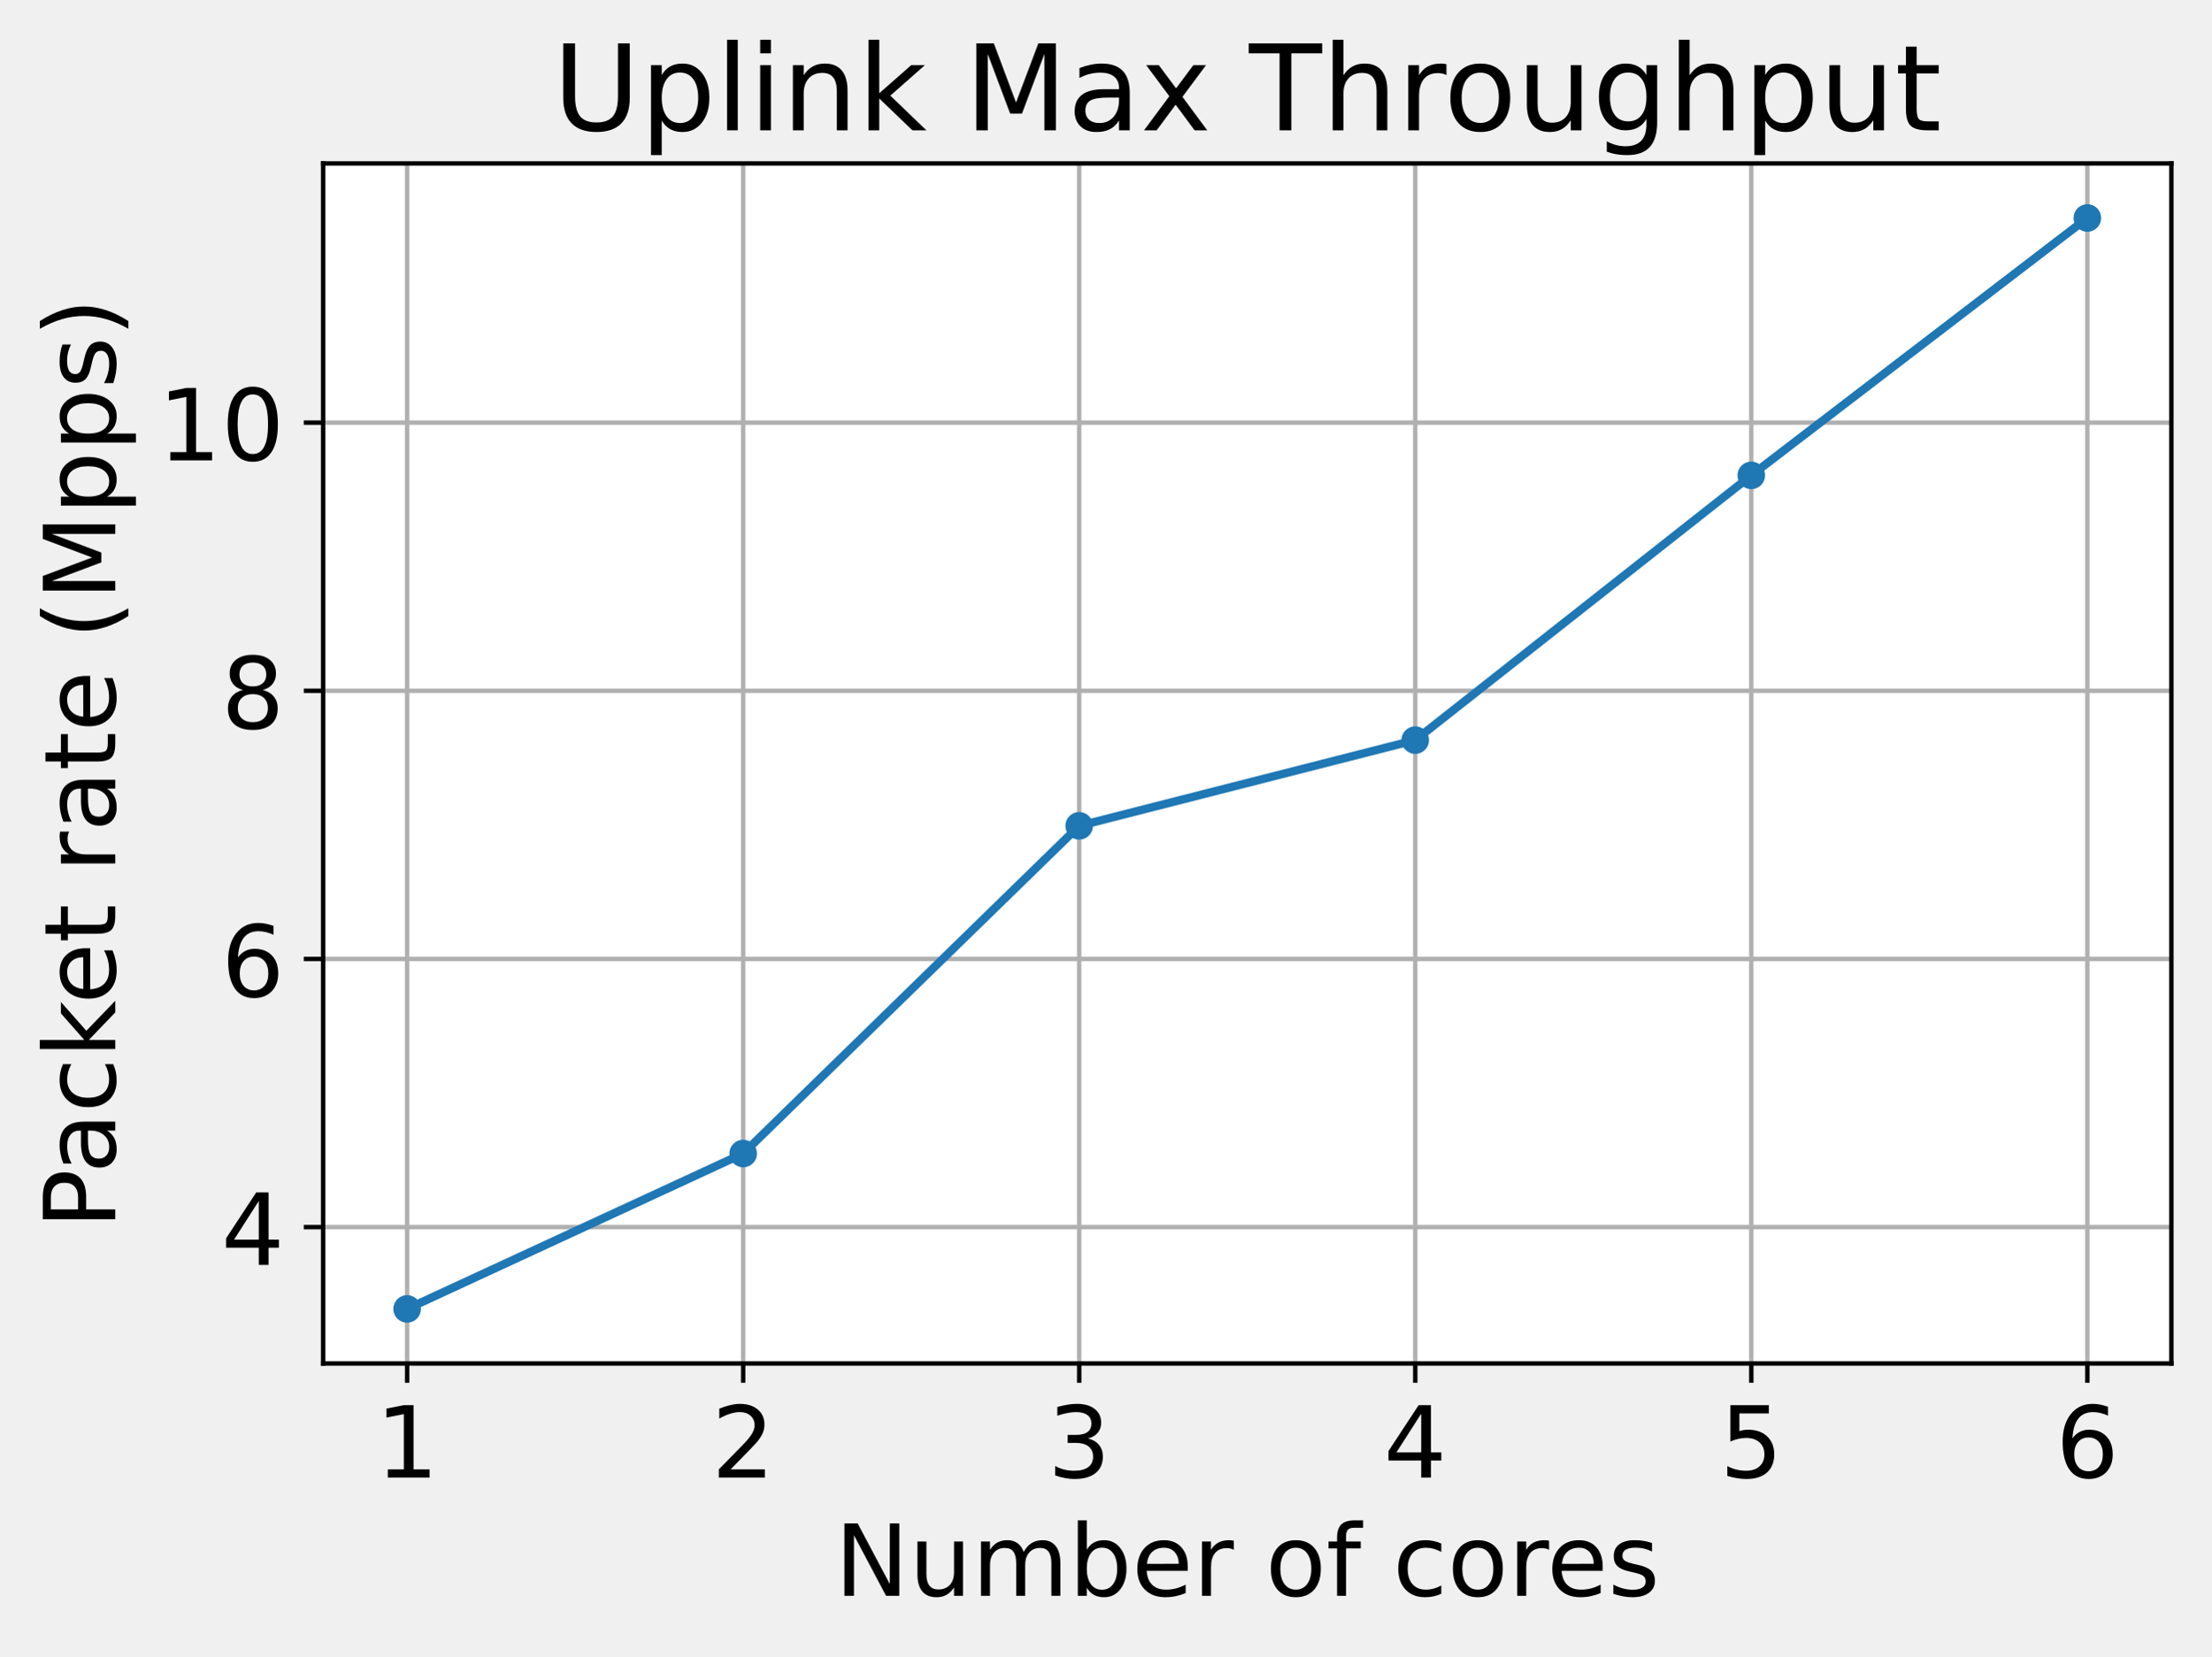
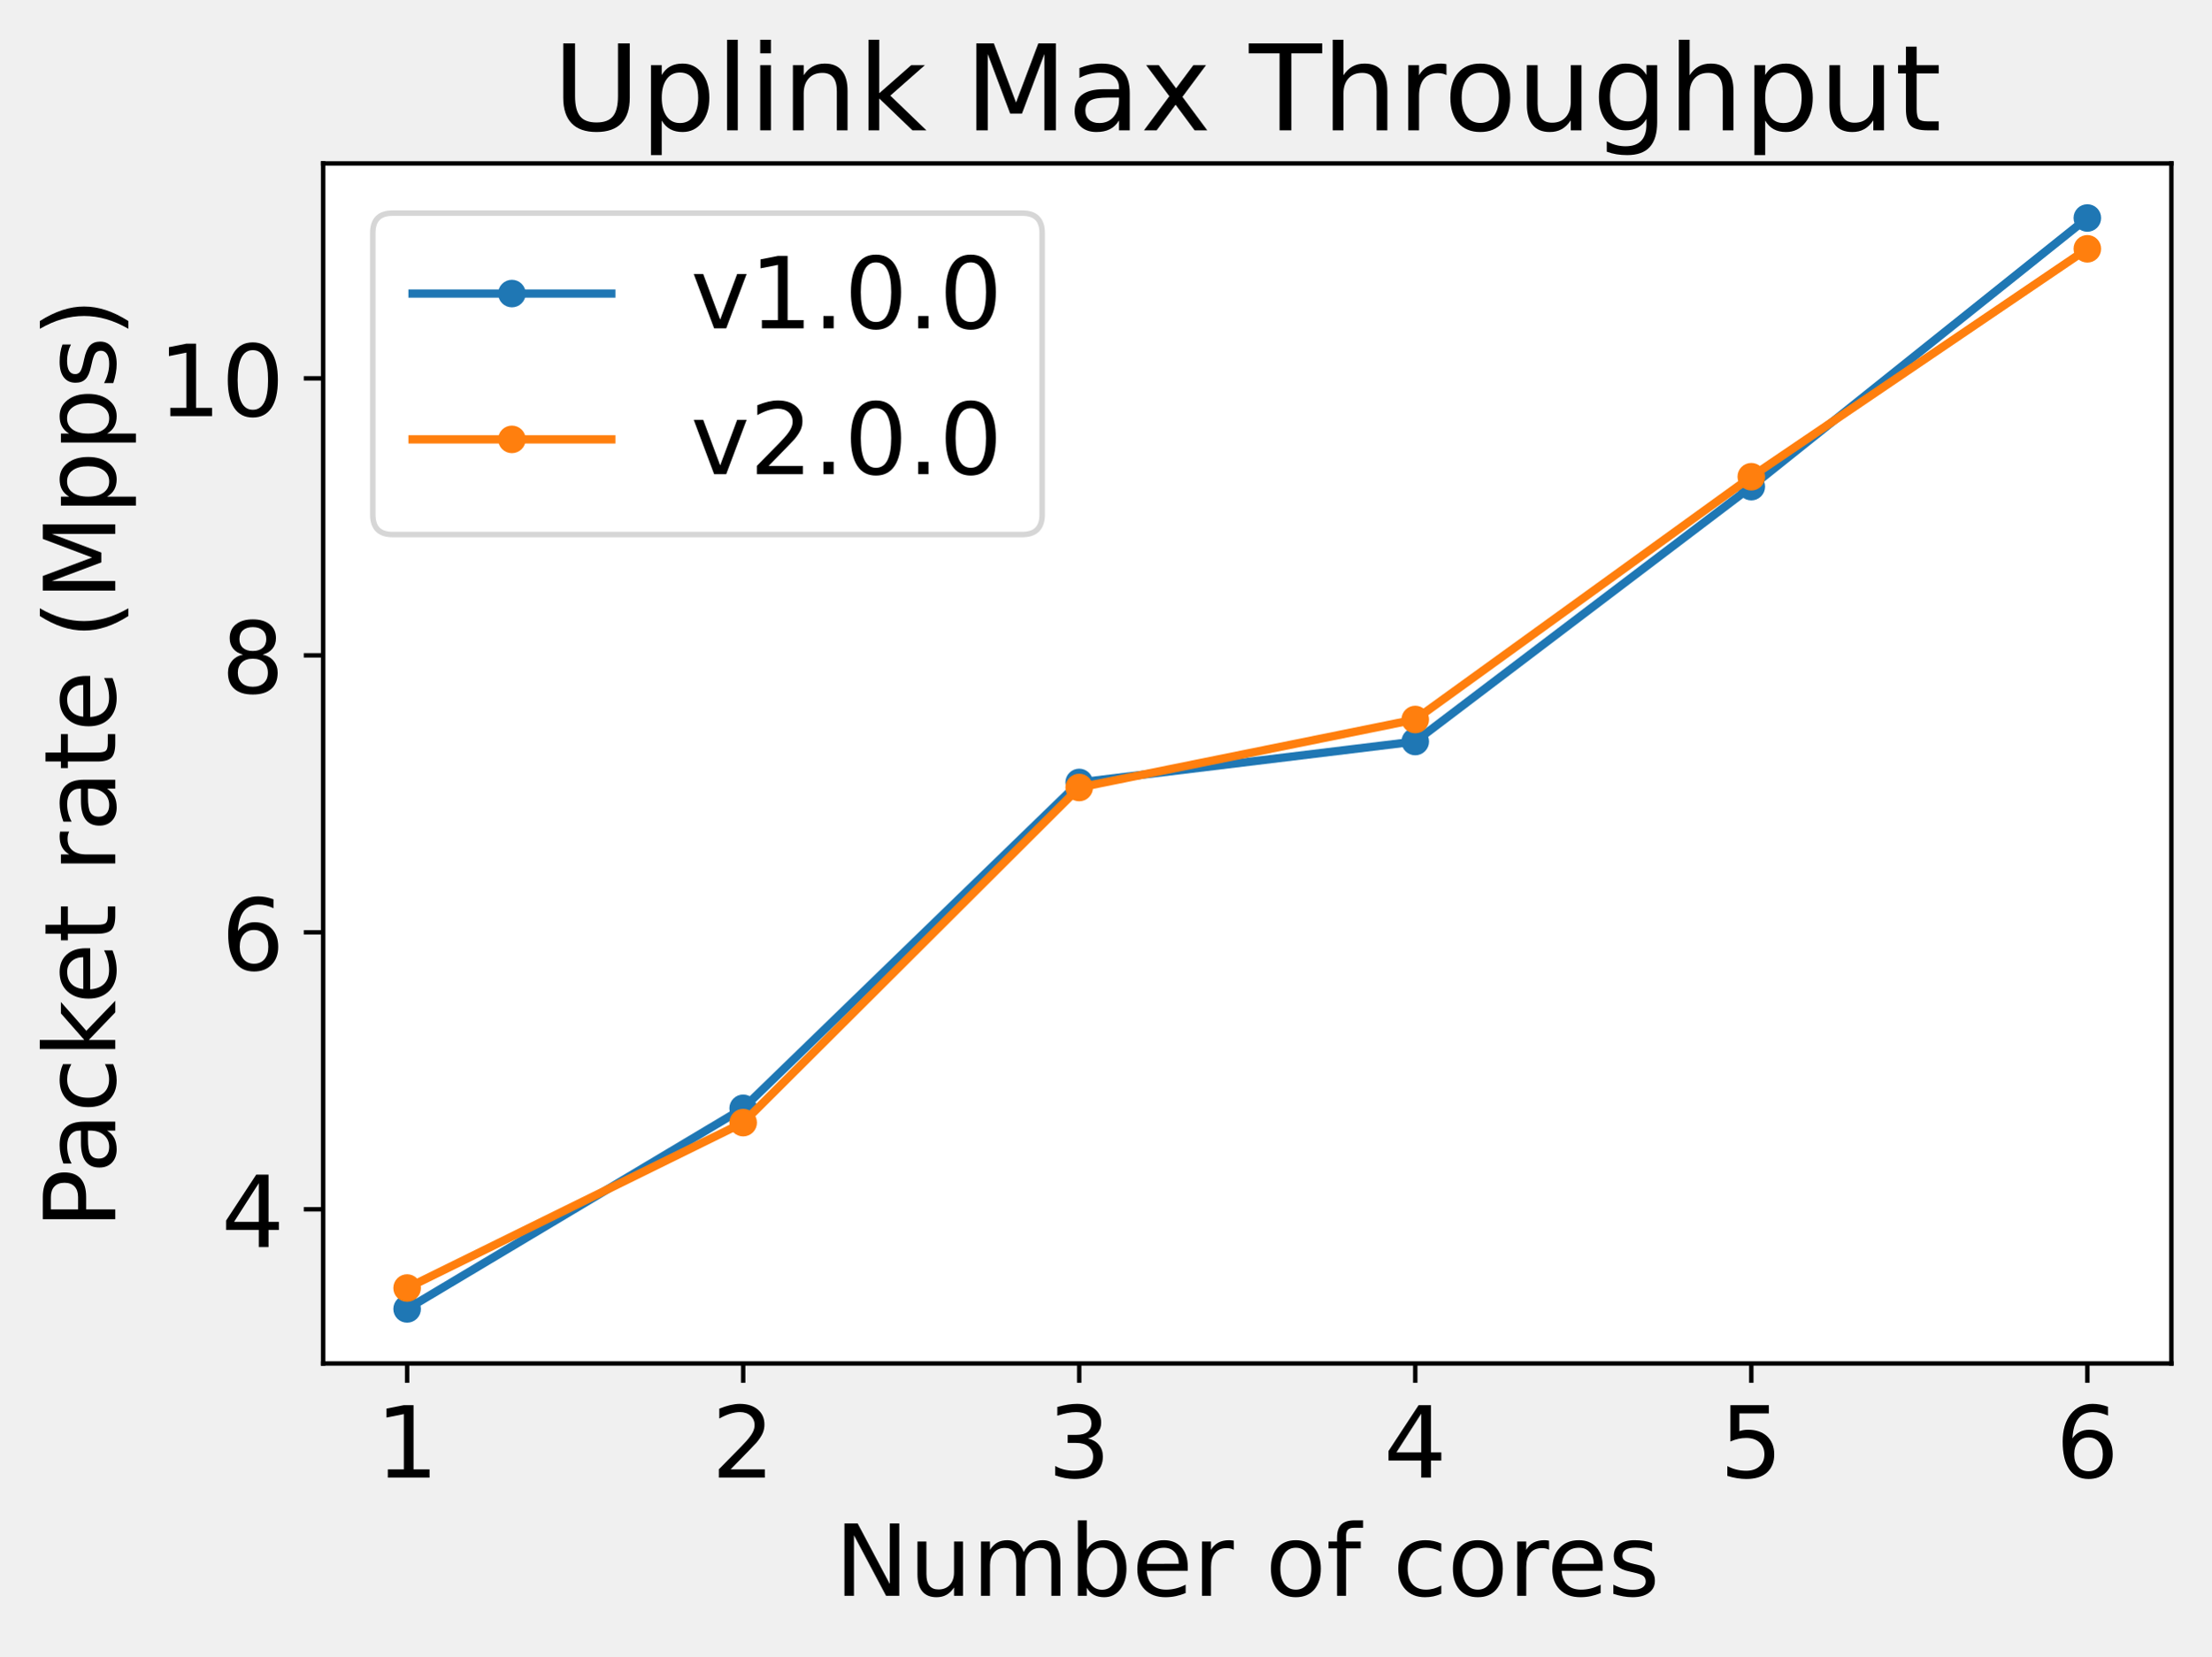
<svg xmlns="http://www.w3.org/2000/svg" xmlns:xlink="http://www.w3.org/1999/xlink" width="400.526pt" height="300.094pt" viewBox="0 0 400.526 300.094" version="1.1">
  <defs>
    <style type="text/css">*{stroke-linejoin: round; stroke-linecap: butt}</style>
  </defs>
  <g id="figure_1">
    <g id="patch_1">
      <path d="M 0 300.094  L 400.526 300.094  L 400.526 0  L 0 0  L 0 300.094  z " style="fill: none" />
    </g>
    <g id="axes_1">
      <g id="patch_2">
        <path d="M 58.526 247.053  L 393.326 247.053  L 393.326 29.613  L 58.526 29.613  z " style="fill: #ffffff" />
      </g>
      <g id="matplotlib.axis_1">
        <g id="xtick_1">
          <g id="line2d_1">
-             <path d="M 73.744 247.053  L 73.744 29.613  " clip-path="url(#p10ba726248)" style="fill: none; stroke: #b0b0b0; stroke-width: 0.8; stroke-linecap: square" />
-           </g>
-           <g id="line2d_2">
-             <defs>
-               <path id="m6fe086b5a2" d="M 0 0  L 0 3.5  " style="stroke: #000000; stroke-width: 0.8" />
-             </defs>
-             <g>
-               <use xlink:href="#m6fe086b5a2" x="73.744" y="247.053" style="stroke: #000000; stroke-width: 0.8" />
+             <defs>
+               <path id="m348288f9f6" d="M 0 0  L 0 3.5  " style="stroke: #000000; stroke-width: 0.8" />
+             </defs>
+             <g>
+               <use xlink:href="#m348288f9f6" x="73.744" y="247.053" style="stroke: #000000; stroke-width: 0.8" />
            </g>
          </g>
          <g id="text_1">
            <g transform="translate(68.01756 267.7298)scale(0.18 -0.18)">
              <defs>
                <path id="DejaVuSans-31" d="M 794 531  L 1825 531  L 1825 4091  L 703 3866  L 703 4441  L 1819 4666  L 2450 4666  L 2450 531  L 3481 531  L 3481 0  L 794 0  L 794 531  z " transform="scale(0.015625)" />
              </defs>
              <use xlink:href="#DejaVuSans-31" />
            </g>
          </g>
        </g>
        <g id="xtick_2">
-           <g id="line2d_3">
-             <path d="M 134.617 247.053  L 134.617 29.613  " clip-path="url(#p10ba726248)" style="fill: none; stroke: #b0b0b0; stroke-width: 0.8; stroke-linecap: square" />
-           </g>
-           <g id="line2d_4">
-             <g>
-               <use xlink:href="#m6fe086b5a2" x="134.617" y="247.053" style="stroke: #000000; stroke-width: 0.8" />
+           <g id="line2d_2">
+             <g>
+               <use xlink:href="#m348288f9f6" x="134.617" y="247.053" style="stroke: #000000; stroke-width: 0.8" />
            </g>
          </g>
          <g id="text_2">
            <g transform="translate(128.8903 267.7298)scale(0.18 -0.18)">
              <defs>
                <path id="DejaVuSans-32" d="M 1228 531  L 3431 531  L 3431 0  L 469 0  L 469 531  Q 828 903 1448 1529  Q 2069 2156 2228 2338  Q 2531 2678 2651 2914  Q 2772 3150 2772 3378  Q 2772 3750 2511 3984  Q 2250 4219 1831 4219  Q 1534 4219 1204 4116  Q 875 4013 500 3803  L 500 4441  Q 881 4594 1212 4672  Q 1544 4750 1819 4750  Q 2544 4750 2975 4387  Q 3406 4025 3406 3419  Q 3406 3131 3298 2873  Q 3191 2616 2906 2266  Q 2828 2175 2409 1742  Q 1991 1309 1228 531  z " transform="scale(0.015625)" />
              </defs>
              <use xlink:href="#DejaVuSans-32" />
            </g>
          </g>
        </g>
        <g id="xtick_3">
-           <g id="line2d_5">
-             <path d="M 195.489 247.053  L 195.489 29.613  " clip-path="url(#p10ba726248)" style="fill: none; stroke: #b0b0b0; stroke-width: 0.8; stroke-linecap: square" />
-           </g>
-           <g id="line2d_6">
-             <g>
-               <use xlink:href="#m6fe086b5a2" x="195.489" y="247.053" style="stroke: #000000; stroke-width: 0.8" />
+           <g id="line2d_3">
+             <g>
+               <use xlink:href="#m348288f9f6" x="195.489" y="247.053" style="stroke: #000000; stroke-width: 0.8" />
            </g>
          </g>
          <g id="text_3">
            <g transform="translate(189.763 267.7298)scale(0.18 -0.18)">
              <defs>
                <path id="DejaVuSans-33" d="M 2597 2516  Q 3050 2419 3304 2112  Q 3559 1806 3559 1356  Q 3559 666 3084 287  Q 2609 -91 1734 -91  Q 1441 -91 1130 -33  Q 819 25 488 141  L 488 750  Q 750 597 1062 519  Q 1375 441 1716 441  Q 2309 441 2620 675  Q 2931 909 2931 1356  Q 2931 1769 2642 2001  Q 2353 2234 1838 2234  L 1294 2234  L 1294 2753  L 1863 2753  Q 2328 2753 2575 2939  Q 2822 3125 2822 3475  Q 2822 3834 2567 4026  Q 2313 4219 1838 4219  Q 1578 4219 1281 4162  Q 984 4106 628 3988  L 628 4550  Q 988 4650 1302 4700  Q 1616 4750 1894 4750  Q 2613 4750 3031 4423  Q 3450 4097 3450 3541  Q 3450 3153 3228 2886  Q 3006 2619 2597 2516  z " transform="scale(0.015625)" />
              </defs>
              <use xlink:href="#DejaVuSans-33" />
            </g>
          </g>
        </g>
        <g id="xtick_4">
-           <g id="line2d_7">
-             <path d="M 256.362 247.053  L 256.362 29.613  " clip-path="url(#p10ba726248)" style="fill: none; stroke: #b0b0b0; stroke-width: 0.8; stroke-linecap: square" />
-           </g>
-           <g id="line2d_8">
-             <g>
-               <use xlink:href="#m6fe086b5a2" x="256.362" y="247.053" style="stroke: #000000; stroke-width: 0.8" />
+           <g id="line2d_4">
+             <g>
+               <use xlink:href="#m348288f9f6" x="256.362" y="247.053" style="stroke: #000000; stroke-width: 0.8" />
            </g>
          </g>
          <g id="text_4">
            <g transform="translate(250.6357 267.7298)scale(0.18 -0.18)">
              <defs>
                <path id="DejaVuSans-34" d="M 2419 4116  L 825 1625  L 2419 1625  L 2419 4116  z M 2253 4666  L 3047 4666  L 3047 1625  L 3713 1625  L 3713 1100  L 3047 1100  L 3047 0  L 2419 0  L 2419 1100  L 313 1100  L 313 1709  L 2253 4666  z " transform="scale(0.015625)" />
              </defs>
              <use xlink:href="#DejaVuSans-34" />
            </g>
          </g>
        </g>
        <g id="xtick_5">
-           <g id="line2d_9">
-             <path d="M 317.235 247.053  L 317.235 29.613  " clip-path="url(#p10ba726248)" style="fill: none; stroke: #b0b0b0; stroke-width: 0.8; stroke-linecap: square" />
-           </g>
-           <g id="line2d_10">
-             <g>
-               <use xlink:href="#m6fe086b5a2" x="317.235" y="247.053" style="stroke: #000000; stroke-width: 0.8" />
+           <g id="line2d_5">
+             <g>
+               <use xlink:href="#m348288f9f6" x="317.235" y="247.053" style="stroke: #000000; stroke-width: 0.8" />
            </g>
          </g>
          <g id="text_5">
            <g transform="translate(311.5085 267.7298)scale(0.18 -0.18)">
              <defs>
                <path id="DejaVuSans-35" d="M 691 4666  L 3169 4666  L 3169 4134  L 1269 4134  L 1269 2991  Q 1406 3038 1543 3061  Q 1681 3084 1819 3084  Q 2600 3084 3056 2656  Q 3513 2228 3513 1497  Q 3513 744 3044 326  Q 2575 -91 1722 -91  Q 1428 -91 1123 -41  Q 819 9 494 109  L 494 744  Q 775 591 1075 516  Q 1375 441 1709 441  Q 2250 441 2565 725  Q 2881 1009 2881 1497  Q 2881 1984 2565 2268  Q 2250 2553 1709 2553  Q 1456 2553 1204 2497  Q 953 2441 691 2322  L 691 4666  z " transform="scale(0.015625)" />
              </defs>
              <use xlink:href="#DejaVuSans-35" />
            </g>
          </g>
        </g>
        <g id="xtick_6">
-           <g id="line2d_11">
-             <path d="M 378.107 247.053  L 378.107 29.613  " clip-path="url(#p10ba726248)" style="fill: none; stroke: #b0b0b0; stroke-width: 0.8; stroke-linecap: square" />
-           </g>
-           <g id="line2d_12">
-             <g>
-               <use xlink:href="#m6fe086b5a2" x="378.107" y="247.053" style="stroke: #000000; stroke-width: 0.8" />
+           <g id="line2d_6">
+             <g>
+               <use xlink:href="#m348288f9f6" x="378.107" y="247.053" style="stroke: #000000; stroke-width: 0.8" />
            </g>
          </g>
          <g id="text_6">
            <g transform="translate(372.3812 267.7298)scale(0.18 -0.18)">
              <defs>
                <path id="DejaVuSans-36" d="M 2113 2584  Q 1688 2584 1439 2293  Q 1191 2003 1191 1497  Q 1191 994 1439 701  Q 1688 409 2113 409  Q 2538 409 2786 701  Q 3034 994 3034 1497  Q 3034 2003 2786 2293  Q 2538 2584 2113 2584  z M 3366 4563  L 3366 3988  Q 3128 4100 2886 4159  Q 2644 4219 2406 4219  Q 1781 4219 1451 3797  Q 1122 3375 1075 2522  Q 1259 2794 1537 2939  Q 1816 3084 2150 3084  Q 2853 3084 3261 2657  Q 3669 2231 3669 1497  Q 3669 778 3244 343  Q 2819 -91 2113 -91  Q 1303 -91 875 529  Q 447 1150 447 2328  Q 447 3434 972 4092  Q 1497 4750 2381 4750  Q 2619 4750 2861 4703  Q 3103 4656 3366 4563  z " transform="scale(0.015625)" />
              </defs>
              <use xlink:href="#DejaVuSans-36" />
            </g>
          </g>
        </g>
        <g id="text_7">
          <g transform="translate(151.1961 289.1504)scale(0.18 -0.18)">
            <defs>
              <path id="DejaVuSans-4e" d="M 628 4666  L 1478 4666  L 3547 763  L 3547 4666  L 4159 4666  L 4159 0  L 3309 0  L 1241 3903  L 1241 0  L 628 0  L 628 4666  z " transform="scale(0.015625)" />
              <path id="DejaVuSans-75" d="M 544 1381  L 544 3500  L 1119 3500  L 1119 1403  Q 1119 906 1312 657  Q 1506 409 1894 409  Q 2359 409 2629 706  Q 2900 1003 2900 1516  L 2900 3500  L 3475 3500  L 3475 0  L 2900 0  L 2900 538  Q 2691 219 2414 64  Q 2138 -91 1772 -91  Q 1169 -91 856 284  Q 544 659 544 1381  z M 1991 3584  L 1991 3584  z " transform="scale(0.015625)" />
              <path id="DejaVuSans-6d" d="M 3328 2828  Q 3544 3216 3844 3400  Q 4144 3584 4550 3584  Q 5097 3584 5394 3201  Q 5691 2819 5691 2113  L 5691 0  L 5113 0  L 5113 2094  Q 5113 2597 4934 2840  Q 4756 3084 4391 3084  Q 3944 3084 3684 2787  Q 3425 2491 3425 1978  L 3425 0  L 2847 0  L 2847 2094  Q 2847 2600 2669 2842  Q 2491 3084 2119 3084  Q 1678 3084 1418 2786  Q 1159 2488 1159 1978  L 1159 0  L 581 0  L 581 3500  L 1159 3500  L 1159 2956  Q 1356 3278 1631 3431  Q 1906 3584 2284 3584  Q 2666 3584 2933 3390  Q 3200 3197 3328 2828  z " transform="scale(0.015625)" />
              <path id="DejaVuSans-62" d="M 3116 1747  Q 3116 2381 2855 2742  Q 2594 3103 2138 3103  Q 1681 3103 1420 2742  Q 1159 2381 1159 1747  Q 1159 1113 1420 752  Q 1681 391 2138 391  Q 2594 391 2855 752  Q 3116 1113 3116 1747  z M 1159 2969  Q 1341 3281 1617 3432  Q 1894 3584 2278 3584  Q 2916 3584 3314 3078  Q 3713 2572 3713 1747  Q 3713 922 3314 415  Q 2916 -91 2278 -91  Q 1894 -91 1617 61  Q 1341 213 1159 525  L 1159 0  L 581 0  L 581 4863  L 1159 4863  L 1159 2969  z " transform="scale(0.015625)" />
              <path id="DejaVuSans-65" d="M 3597 1894  L 3597 1613  L 953 1613  Q 991 1019 1311 708  Q 1631 397 2203 397  Q 2534 397 2845 478  Q 3156 559 3463 722  L 3463 178  Q 3153 47 2828 -22  Q 2503 -91 2169 -91  Q 1331 -91 842 396  Q 353 884 353 1716  Q 353 2575 817 3079  Q 1281 3584 2069 3584  Q 2775 3584 3186 3129  Q 3597 2675 3597 1894  z M 3022 2063  Q 3016 2534 2758 2815  Q 2500 3097 2075 3097  Q 1594 3097 1305 2825  Q 1016 2553 972 2059  L 3022 2063  z " transform="scale(0.015625)" />
              <path id="DejaVuSans-72" d="M 2631 2963  Q 2534 3019 2420 3045  Q 2306 3072 2169 3072  Q 1681 3072 1420 2755  Q 1159 2438 1159 1844  L 1159 0  L 581 0  L 581 3500  L 1159 3500  L 1159 2956  Q 1341 3275 1631 3429  Q 1922 3584 2338 3584  Q 2397 3584 2469 3576  Q 2541 3569 2628 3553  L 2631 2963  z " transform="scale(0.015625)" />
              <path id="DejaVuSans-20" transform="scale(0.015625)" />
              <path id="DejaVuSans-6f" d="M 1959 3097  Q 1497 3097 1228 2736  Q 959 2375 959 1747  Q 959 1119 1226 758  Q 1494 397 1959 397  Q 2419 397 2687 759  Q 2956 1122 2956 1747  Q 2956 2369 2687 2733  Q 2419 3097 1959 3097  z M 1959 3584  Q 2709 3584 3137 3096  Q 3566 2609 3566 1747  Q 3566 888 3137 398  Q 2709 -91 1959 -91  Q 1206 -91 779 398  Q 353 888 353 1747  Q 353 2609 779 3096  Q 1206 3584 1959 3584  z " transform="scale(0.015625)" />
              <path id="DejaVuSans-66" d="M 2375 4863  L 2375 4384  L 1825 4384  Q 1516 4384 1395 4259  Q 1275 4134 1275 3809  L 1275 3500  L 2222 3500  L 2222 3053  L 1275 3053  L 1275 0  L 697 0  L 697 3053  L 147 3053  L 147 3500  L 697 3500  L 697 3744  Q 697 4328 969 4595  Q 1241 4863 1831 4863  L 2375 4863  z " transform="scale(0.015625)" />
              <path id="DejaVuSans-63" d="M 3122 3366  L 3122 2828  Q 2878 2963 2633 3030  Q 2388 3097 2138 3097  Q 1578 3097 1268 2742  Q 959 2388 959 1747  Q 959 1106 1268 751  Q 1578 397 2138 397  Q 2388 397 2633 464  Q 2878 531 3122 666  L 3122 134  Q 2881 22 2623 -34  Q 2366 -91 2075 -91  Q 1284 -91 818 406  Q 353 903 353 1747  Q 353 2603 823 3093  Q 1294 3584 2113 3584  Q 2378 3584 2631 3529  Q 2884 3475 3122 3366  z " transform="scale(0.015625)" />
              <path id="DejaVuSans-73" d="M 2834 3397  L 2834 2853  Q 2591 2978 2328 3040  Q 2066 3103 1784 3103  Q 1356 3103 1142 2972  Q 928 2841 928 2578  Q 928 2378 1081 2264  Q 1234 2150 1697 2047  L 1894 2003  Q 2506 1872 2764 1633  Q 3022 1394 3022 966  Q 3022 478 2636 193  Q 2250 -91 1575 -91  Q 1294 -91 989 -36  Q 684 19 347 128  L 347 722  Q 666 556 975 473  Q 1284 391 1588 391  Q 1994 391 2212 530  Q 2431 669 2431 922  Q 2431 1156 2273 1281  Q 2116 1406 1581 1522  L 1381 1569  Q 847 1681 609 1914  Q 372 2147 372 2553  Q 372 3047 722 3315  Q 1072 3584 1716 3584  Q 2034 3584 2315 3537  Q 2597 3491 2834 3397  z " transform="scale(0.015625)" />
            </defs>
            <use xlink:href="#DejaVuSans-4e" />
            <use xlink:href="#DejaVuSans-75" x="74.805" />
            <use xlink:href="#DejaVuSans-6d" x="138.184" />
            <use xlink:href="#DejaVuSans-62" x="235.596" />
            <use xlink:href="#DejaVuSans-65" x="299.072" />
            <use xlink:href="#DejaVuSans-72" x="360.596" />
            <use xlink:href="#DejaVuSans-20" x="401.709" />
            <use xlink:href="#DejaVuSans-6f" x="433.496" />
            <use xlink:href="#DejaVuSans-66" x="494.678" />
            <use xlink:href="#DejaVuSans-20" x="529.883" />
            <use xlink:href="#DejaVuSans-63" x="561.67" />
            <use xlink:href="#DejaVuSans-6f" x="616.65" />
            <use xlink:href="#DejaVuSans-72" x="677.832" />
            <use xlink:href="#DejaVuSans-65" x="716.695" />
            <use xlink:href="#DejaVuSans-73" x="778.219" />
          </g>
        </g>
      </g>
      <g id="matplotlib.axis_2">
        <g id="ytick_1">
-           <g id="line2d_13">
-             <path d="M 58.526 222.345  L 393.326 222.345  " clip-path="url(#p10ba726248)" style="fill: none; stroke: #b0b0b0; stroke-width: 0.8; stroke-linecap: square" />
-           </g>
-           <g id="line2d_14">
-             <defs>
-               <path id="m854ec721d0" d="M 0 0  L -3.5 0  " style="stroke: #000000; stroke-width: 0.8" />
-             </defs>
-             <g>
-               <use xlink:href="#m854ec721d0" x="58.526" y="222.345" style="stroke: #000000; stroke-width: 0.8" />
+           <g id="line2d_7">
+             <defs>
+               <path id="m3d495c8f54" d="M 0 0  L -3.5 0  " style="stroke: #000000; stroke-width: 0.8" />
+             </defs>
+             <g>
+               <use xlink:href="#m3d495c8f54" x="58.526" y="219.124" style="stroke: #000000; stroke-width: 0.8" />
            </g>
          </g>
          <g id="text_8">
-             <g transform="translate(40.07312 229.1832)scale(0.18 -0.18)">
+             <g transform="translate(40.07312 225.9623)scale(0.18 -0.18)">
              <use xlink:href="#DejaVuSans-34" />
            </g>
          </g>
        </g>
        <g id="ytick_2">
-           <g id="line2d_15">
-             <path d="M 58.526 173.755  L 393.326 173.755  " clip-path="url(#p10ba726248)" style="fill: none; stroke: #b0b0b0; stroke-width: 0.8; stroke-linecap: square" />
-           </g>
-           <g id="line2d_16">
-             <g>
-               <use xlink:href="#m854ec721d0" x="58.526" y="173.755" style="stroke: #000000; stroke-width: 0.8" />
+           <g id="line2d_8">
+             <g>
+               <use xlink:href="#m3d495c8f54" x="58.526" y="168.935" style="stroke: #000000; stroke-width: 0.8" />
            </g>
          </g>
          <g id="text_9">
-             <g transform="translate(40.07312 180.5936)scale(0.18 -0.18)">
+             <g transform="translate(40.07312 175.7733)scale(0.18 -0.18)">
              <use xlink:href="#DejaVuSans-36" />
            </g>
          </g>
        </g>
        <g id="ytick_3">
-           <g id="line2d_17">
-             <path d="M 58.526 125.165  L 393.326 125.165  " clip-path="url(#p10ba726248)" style="fill: none; stroke: #b0b0b0; stroke-width: 0.8; stroke-linecap: square" />
-           </g>
-           <g id="line2d_18">
-             <g>
-               <use xlink:href="#m854ec721d0" x="58.526" y="125.165" style="stroke: #000000; stroke-width: 0.8" />
+           <g id="line2d_9">
+             <g>
+               <use xlink:href="#m3d495c8f54" x="58.526" y="118.746" style="stroke: #000000; stroke-width: 0.8" />
            </g>
          </g>
          <g id="text_10">
-             <g transform="translate(40.07312 132.0041)scale(0.18 -0.18)">
+             <g transform="translate(40.07312 125.5843)scale(0.18 -0.18)">
              <defs>
                <path id="DejaVuSans-38" d="M 2034 2216  Q 1584 2216 1326 1975  Q 1069 1734 1069 1313  Q 1069 891 1326 650  Q 1584 409 2034 409  Q 2484 409 2743 651  Q 3003 894 3003 1313  Q 3003 1734 2745 1975  Q 2488 2216 2034 2216  z M 1403 2484  Q 997 2584 770 2862  Q 544 3141 544 3541  Q 544 4100 942 4425  Q 1341 4750 2034 4750  Q 2731 4750 3128 4425  Q 3525 4100 3525 3541  Q 3525 3141 3298 2862  Q 3072 2584 2669 2484  Q 3125 2378 3379 2068  Q 3634 1759 3634 1313  Q 3634 634 3220 271  Q 2806 -91 2034 -91  Q 1263 -91 848 271  Q 434 634 434 1313  Q 434 1759 690 2068  Q 947 2378 1403 2484  z M 1172 3481  Q 1172 3119 1398 2916  Q 1625 2713 2034 2713  Q 2441 2713 2670 2916  Q 2900 3119 2900 3481  Q 2900 3844 2670 4047  Q 2441 4250 2034 4250  Q 1625 4250 1398 4047  Q 1172 3844 1172 3481  z " transform="scale(0.015625)" />
              </defs>
              <use xlink:href="#DejaVuSans-38" />
            </g>
          </g>
        </g>
        <g id="ytick_4">
-           <g id="line2d_19">
-             <path d="M 58.526 76.576  L 393.326 76.576  " clip-path="url(#p10ba726248)" style="fill: none; stroke: #b0b0b0; stroke-width: 0.8; stroke-linecap: square" />
-           </g>
-           <g id="line2d_20">
-             <g>
-               <use xlink:href="#m854ec721d0" x="58.526" y="76.576" style="stroke: #000000; stroke-width: 0.8" />
+           <g id="line2d_10">
+             <g>
+               <use xlink:href="#m3d495c8f54" x="58.526" y="68.557" style="stroke: #000000; stroke-width: 0.8" />
            </g>
          </g>
          <g id="text_11">
-             <g transform="translate(28.62063 83.41451)scale(0.18 -0.18)">
+             <g transform="translate(28.62063 75.39521)scale(0.18 -0.18)">
              <defs>
                <path id="DejaVuSans-30" d="M 2034 4250  Q 1547 4250 1301 3770  Q 1056 3291 1056 2328  Q 1056 1369 1301 889  Q 1547 409 2034 409  Q 2525 409 2770 889  Q 3016 1369 3016 2328  Q 3016 3291 2770 3770  Q 2525 4250 2034 4250  z M 2034 4750  Q 2819 4750 3233 4129  Q 3647 3509 3647 2328  Q 3647 1150 3233 529  Q 2819 -91 2034 -91  Q 1250 -91 836 529  Q 422 1150 422 2328  Q 422 3509 836 4129  Q 1250 4750 2034 4750  z " transform="scale(0.015625)" />
              </defs>
              <use xlink:href="#DejaVuSans-31" />
              <use xlink:href="#DejaVuSans-30" x="63.623" />
            </g>
          </g>
        </g>
        <g id="text_12">
          <g transform="translate(20.87719 222.6753)rotate(-90)scale(0.18 -0.18)">
            <defs>
              <path id="DejaVuSans-50" d="M 1259 4147  L 1259 2394  L 2053 2394  Q 2494 2394 2734 2622  Q 2975 2850 2975 3272  Q 2975 3691 2734 3919  Q 2494 4147 2053 4147  L 1259 4147  z M 628 4666  L 2053 4666  Q 2838 4666 3239 4311  Q 3641 3956 3641 3272  Q 3641 2581 3239 2228  Q 2838 1875 2053 1875  L 1259 1875  L 1259 0  L 628 0  L 628 4666  z " transform="scale(0.015625)" />
              <path id="DejaVuSans-61" d="M 2194 1759  Q 1497 1759 1228 1600  Q 959 1441 959 1056  Q 959 750 1161 570  Q 1363 391 1709 391  Q 2188 391 2477 730  Q 2766 1069 2766 1631  L 2766 1759  L 2194 1759  z M 3341 1997  L 3341 0  L 2766 0  L 2766 531  Q 2569 213 2275 61  Q 1981 -91 1556 -91  Q 1019 -91 701 211  Q 384 513 384 1019  Q 384 1609 779 1909  Q 1175 2209 1959 2209  L 2766 2209  L 2766 2266  Q 2766 2663 2505 2880  Q 2244 3097 1772 3097  Q 1472 3097 1187 3025  Q 903 2953 641 2809  L 641 3341  Q 956 3463 1253 3523  Q 1550 3584 1831 3584  Q 2591 3584 2966 3190  Q 3341 2797 3341 1997  z " transform="scale(0.015625)" />
              <path id="DejaVuSans-6b" d="M 581 4863  L 1159 4863  L 1159 1991  L 2875 3500  L 3609 3500  L 1753 1863  L 3688 0  L 2938 0  L 1159 1709  L 1159 0  L 581 0  L 581 4863  z " transform="scale(0.015625)" />
              <path id="DejaVuSans-74" d="M 1172 4494  L 1172 3500  L 2356 3500  L 2356 3053  L 1172 3053  L 1172 1153  Q 1172 725 1289 603  Q 1406 481 1766 481  L 2356 481  L 2356 0  L 1766 0  Q 1100 0 847 248  Q 594 497 594 1153  L 594 3053  L 172 3053  L 172 3500  L 594 3500  L 594 4494  L 1172 4494  z " transform="scale(0.015625)" />
              <path id="DejaVuSans-28" d="M 1984 4856  Q 1566 4138 1362 3434  Q 1159 2731 1159 2009  Q 1159 1288 1364 580  Q 1569 -128 1984 -844  L 1484 -844  Q 1016 -109 783 600  Q 550 1309 550 2009  Q 550 2706 781 3412  Q 1013 4119 1484 4856  L 1984 4856  z " transform="scale(0.015625)" />
              <path id="DejaVuSans-4d" d="M 628 4666  L 1569 4666  L 2759 1491  L 3956 4666  L 4897 4666  L 4897 0  L 4281 0  L 4281 4097  L 3078 897  L 2444 897  L 1241 4097  L 1241 0  L 628 0  L 628 4666  z " transform="scale(0.015625)" />
              <path id="DejaVuSans-70" d="M 1159 525  L 1159 -1331  L 581 -1331  L 581 3500  L 1159 3500  L 1159 2969  Q 1341 3281 1617 3432  Q 1894 3584 2278 3584  Q 2916 3584 3314 3078  Q 3713 2572 3713 1747  Q 3713 922 3314 415  Q 2916 -91 2278 -91  Q 1894 -91 1617 61  Q 1341 213 1159 525  z M 3116 1747  Q 3116 2381 2855 2742  Q 2594 3103 2138 3103  Q 1681 3103 1420 2742  Q 1159 2381 1159 1747  Q 1159 1113 1420 752  Q 1681 391 2138 391  Q 2594 391 2855 752  Q 3116 1113 3116 1747  z " transform="scale(0.015625)" />
              <path id="DejaVuSans-29" d="M 513 4856  L 1013 4856  Q 1481 4119 1714 3412  Q 1947 2706 1947 2009  Q 1947 1309 1714 600  Q 1481 -109 1013 -844  L 513 -844  Q 928 -128 1133 580  Q 1338 1288 1338 2009  Q 1338 2731 1133 3434  Q 928 4138 513 4856  z " transform="scale(0.015625)" />
            </defs>
            <use xlink:href="#DejaVuSans-50" />
            <use xlink:href="#DejaVuSans-61" x="55.803" />
            <use xlink:href="#DejaVuSans-63" x="117.082" />
            <use xlink:href="#DejaVuSans-6b" x="172.062" />
            <use xlink:href="#DejaVuSans-65" x="226.348" />
            <use xlink:href="#DejaVuSans-74" x="287.871" />
            <use xlink:href="#DejaVuSans-20" x="327.08" />
            <use xlink:href="#DejaVuSans-72" x="358.867" />
            <use xlink:href="#DejaVuSans-61" x="399.98" />
            <use xlink:href="#DejaVuSans-74" x="461.26" />
            <use xlink:href="#DejaVuSans-65" x="500.469" />
            <use xlink:href="#DejaVuSans-20" x="561.992" />
            <use xlink:href="#DejaVuSans-28" x="593.779" />
            <use xlink:href="#DejaVuSans-4d" x="632.793" />
            <use xlink:href="#DejaVuSans-70" x="719.072" />
            <use xlink:href="#DejaVuSans-70" x="782.549" />
            <use xlink:href="#DejaVuSans-73" x="846.025" />
            <use xlink:href="#DejaVuSans-29" x="898.125" />
          </g>
        </g>
      </g>
-       <g id="line2d_21">
-         <path d="M 73.744 237.169  L 134.617 209.013  L 195.489 149.634  L 256.362 134.102  L 317.235 86.13  L 378.107 39.496  " clip-path="url(#p10ba726248)" style="fill: none; stroke: #1f77b4; stroke-width: 1.5; stroke-linecap: square" />
+       <g id="line2d_11">
+         <path d="M 73.744 237.169  L 134.617 200.82  L 195.489 141.774  L 256.362 134.358  L 317.235 88.173  L 378.107 39.496  " clip-path="url(#p8a4d804743)" style="fill: none; stroke: #1f77b4; stroke-width: 1.5; stroke-linecap: square" />
        <defs>
-           <path id="m9210335ad5" d="M 0 2  C 0.53 2 1.039 1.789 1.414 1.414  C 1.789 1.039 2 0.53 2 0  C 2 -0.53 1.789 -1.039 1.414 -1.414  C 1.039 -1.789 0.53 -2 0 -2  C -0.53 -2 -1.039 -1.789 -1.414 -1.414  C -1.789 -1.039 -2 -0.53 -2 0  C -2 0.53 -1.789 1.039 -1.414 1.414  C -1.039 1.789 -0.53 2 0 2  z " style="stroke: #1f77b4" />
+           <path id="m8f4340c8bf" d="M 0 2  C 0.53 2 1.039 1.789 1.414 1.414  C 1.789 1.039 2 0.53 2 0  C 2 -0.53 1.789 -1.039 1.414 -1.414  C 1.039 -1.789 0.53 -2 0 -2  C -0.53 -2 -1.039 -1.789 -1.414 -1.414  C -1.789 -1.039 -2 -0.53 -2 0  C -2 0.53 -1.789 1.039 -1.414 1.414  C -1.039 1.789 -0.53 2 0 2  z " style="stroke: #1f77b4" />
        </defs>
-         <g clip-path="url(#p10ba726248)">
-           <use xlink:href="#m9210335ad5" x="73.744" y="237.169" style="fill: #1f77b4; stroke: #1f77b4" />
-           <use xlink:href="#m9210335ad5" x="134.617" y="209.013" style="fill: #1f77b4; stroke: #1f77b4" />
-           <use xlink:href="#m9210335ad5" x="195.489" y="149.634" style="fill: #1f77b4; stroke: #1f77b4" />
-           <use xlink:href="#m9210335ad5" x="256.362" y="134.102" style="fill: #1f77b4; stroke: #1f77b4" />
-           <use xlink:href="#m9210335ad5" x="317.235" y="86.13" style="fill: #1f77b4; stroke: #1f77b4" />
-           <use xlink:href="#m9210335ad5" x="378.107" y="39.496" style="fill: #1f77b4; stroke: #1f77b4" />
+         <g clip-path="url(#p8a4d804743)">
+           <use xlink:href="#m8f4340c8bf" x="73.744" y="237.169" style="fill: #1f77b4; stroke: #1f77b4" />
+           <use xlink:href="#m8f4340c8bf" x="134.617" y="200.82" style="fill: #1f77b4; stroke: #1f77b4" />
+           <use xlink:href="#m8f4340c8bf" x="195.489" y="141.774" style="fill: #1f77b4; stroke: #1f77b4" />
+           <use xlink:href="#m8f4340c8bf" x="256.362" y="134.358" style="fill: #1f77b4; stroke: #1f77b4" />
+           <use xlink:href="#m8f4340c8bf" x="317.235" y="88.173" style="fill: #1f77b4; stroke: #1f77b4" />
+           <use xlink:href="#m8f4340c8bf" x="378.107" y="39.496" style="fill: #1f77b4; stroke: #1f77b4" />
+         </g>
+       </g>
+       <g id="line2d_12">
+         <path d="M 73.744 233.384  L 134.617 203.412  L 195.489 142.69  L 256.362 130.368  L 317.235 86.375  L 378.107 45.079  " clip-path="url(#p8a4d804743)" style="fill: none; stroke: #ff7f0e; stroke-width: 1.5; stroke-linecap: square" />
+         <defs>
+           <path id="m2f81267ae0" d="M 0 2  C 0.53 2 1.039 1.789 1.414 1.414  C 1.789 1.039 2 0.53 2 0  C 2 -0.53 1.789 -1.039 1.414 -1.414  C 1.039 -1.789 0.53 -2 0 -2  C -0.53 -2 -1.039 -1.789 -1.414 -1.414  C -1.789 -1.039 -2 -0.53 -2 0  C -2 0.53 -1.789 1.039 -1.414 1.414  C -1.039 1.789 -0.53 2 0 2  z " style="stroke: #ff7f0e" />
+         </defs>
+         <g clip-path="url(#p8a4d804743)">
+           <use xlink:href="#m2f81267ae0" x="73.744" y="233.384" style="fill: #ff7f0e; stroke: #ff7f0e" />
+           <use xlink:href="#m2f81267ae0" x="134.617" y="203.412" style="fill: #ff7f0e; stroke: #ff7f0e" />
+           <use xlink:href="#m2f81267ae0" x="195.489" y="142.69" style="fill: #ff7f0e; stroke: #ff7f0e" />
+           <use xlink:href="#m2f81267ae0" x="256.362" y="130.368" style="fill: #ff7f0e; stroke: #ff7f0e" />
+           <use xlink:href="#m2f81267ae0" x="317.235" y="86.375" style="fill: #ff7f0e; stroke: #ff7f0e" />
+           <use xlink:href="#m2f81267ae0" x="378.107" y="45.079" style="fill: #ff7f0e; stroke: #ff7f0e" />
        </g>
      </g>
      <g id="patch_3">
        <path d="M 58.526 247.053  L 58.526 29.613  " style="fill: none; stroke: #000000; stroke-width: 0.8; stroke-linejoin: miter; stroke-linecap: square" />
      </g>
      <g id="patch_4">
        <path d="M 393.326 247.053  L 393.326 29.613  " style="fill: none; stroke: #000000; stroke-width: 0.8; stroke-linejoin: miter; stroke-linecap: square" />
      </g>
      <g id="patch_5">
        <path d="M 58.526 247.053  L 393.326 247.053  " style="fill: none; stroke: #000000; stroke-width: 0.8; stroke-linejoin: miter; stroke-linecap: square" />
      </g>
      <g id="patch_6">
        <path d="M 58.526 29.613  L 393.326 29.613  " style="fill: none; stroke: #000000; stroke-width: 0.8; stroke-linejoin: miter; stroke-linecap: square" />
      </g>
      <g id="text_13">
        <g transform="translate(100.1461 23.61263)scale(0.216 -0.216)">
          <defs>
            <path id="DejaVuSans-55" d="M 556 4666  L 1191 4666  L 1191 1831  Q 1191 1081 1462 751  Q 1734 422 2344 422  Q 2950 422 3222 751  Q 3494 1081 3494 1831  L 3494 4666  L 4128 4666  L 4128 1753  Q 4128 841 3676 375  Q 3225 -91 2344 -91  Q 1459 -91 1007 375  Q 556 841 556 1753  L 556 4666  z " transform="scale(0.015625)" />
            <path id="DejaVuSans-6c" d="M 603 4863  L 1178 4863  L 1178 0  L 603 0  L 603 4863  z " transform="scale(0.015625)" />
            <path id="DejaVuSans-69" d="M 603 3500  L 1178 3500  L 1178 0  L 603 0  L 603 3500  z M 603 4863  L 1178 4863  L 1178 4134  L 603 4134  L 603 4863  z " transform="scale(0.015625)" />
            <path id="DejaVuSans-6e" d="M 3513 2113  L 3513 0  L 2938 0  L 2938 2094  Q 2938 2591 2744 2837  Q 2550 3084 2163 3084  Q 1697 3084 1428 2787  Q 1159 2491 1159 1978  L 1159 0  L 581 0  L 581 3500  L 1159 3500  L 1159 2956  Q 1366 3272 1645 3428  Q 1925 3584 2291 3584  Q 2894 3584 3203 3211  Q 3513 2838 3513 2113  z " transform="scale(0.015625)" />
            <path id="DejaVuSans-78" d="M 3513 3500  L 2247 1797  L 3578 0  L 2900 0  L 1881 1375  L 863 0  L 184 0  L 1544 1831  L 300 3500  L 978 3500  L 1906 2253  L 2834 3500  L 3513 3500  z " transform="scale(0.015625)" />
            <path id="DejaVuSans-54" d="M -19 4666  L 3928 4666  L 3928 4134  L 2272 4134  L 2272 0  L 1638 0  L 1638 4134  L -19 4134  L -19 4666  z " transform="scale(0.015625)" />
            <path id="DejaVuSans-68" d="M 3513 2113  L 3513 0  L 2938 0  L 2938 2094  Q 2938 2591 2744 2837  Q 2550 3084 2163 3084  Q 1697 3084 1428 2787  Q 1159 2491 1159 1978  L 1159 0  L 581 0  L 581 4863  L 1159 4863  L 1159 2956  Q 1366 3272 1645 3428  Q 1925 3584 2291 3584  Q 2894 3584 3203 3211  Q 3513 2838 3513 2113  z " transform="scale(0.015625)" />
            <path id="DejaVuSans-67" d="M 2906 1791  Q 2906 2416 2648 2759  Q 2391 3103 1925 3103  Q 1463 3103 1205 2759  Q 947 2416 947 1791  Q 947 1169 1205 825  Q 1463 481 1925 481  Q 2391 481 2648 825  Q 2906 1169 2906 1791  z M 3481 434  Q 3481 -459 3084 -895  Q 2688 -1331 1869 -1331  Q 1566 -1331 1297 -1286  Q 1028 -1241 775 -1147  L 775 -588  Q 1028 -725 1275 -790  Q 1522 -856 1778 -856  Q 2344 -856 2625 -561  Q 2906 -266 2906 331  L 2906 616  Q 2728 306 2450 153  Q 2172 0 1784 0  Q 1141 0 747 490  Q 353 981 353 1791  Q 353 2603 747 3093  Q 1141 3584 1784 3584  Q 2172 3584 2450 3431  Q 2728 3278 2906 2969  L 2906 3500  L 3481 3500  L 3481 434  z " transform="scale(0.015625)" />
          </defs>
          <use xlink:href="#DejaVuSans-55" />
          <use xlink:href="#DejaVuSans-70" x="73.193" />
          <use xlink:href="#DejaVuSans-6c" x="136.67" />
          <use xlink:href="#DejaVuSans-69" x="164.453" />
          <use xlink:href="#DejaVuSans-6e" x="192.236" />
          <use xlink:href="#DejaVuSans-6b" x="255.615" />
          <use xlink:href="#DejaVuSans-20" x="313.525" />
          <use xlink:href="#DejaVuSans-4d" x="345.312" />
          <use xlink:href="#DejaVuSans-61" x="431.592" />
          <use xlink:href="#DejaVuSans-78" x="492.871" />
          <use xlink:href="#DejaVuSans-20" x="552.051" />
          <use xlink:href="#DejaVuSans-54" x="583.838" />
          <use xlink:href="#DejaVuSans-68" x="644.922" />
          <use xlink:href="#DejaVuSans-72" x="708.301" />
          <use xlink:href="#DejaVuSans-6f" x="747.164" />
          <use xlink:href="#DejaVuSans-75" x="808.346" />
          <use xlink:href="#DejaVuSans-67" x="871.725" />
          <use xlink:href="#DejaVuSans-68" x="935.201" />
          <use xlink:href="#DejaVuSans-70" x="998.58" />
          <use xlink:href="#DejaVuSans-75" x="1062.057" />
          <use xlink:href="#DejaVuSans-74" x="1125.436" />
        </g>
      </g>
+       <g id="legend_1">
+         <g id="patch_7">
+           <path d="M 71.126 96.854  L 185.178 96.854  Q 188.778 96.854 188.778 93.254  L 188.778 42.213  Q 188.778 38.613 185.178 38.613  L 71.126 38.613  Q 67.526 38.613 67.526 42.213  L 67.526 93.254  Q 67.526 96.854 71.126 96.854  z " style="fill: #ffffff; opacity: 0.8; stroke: #cccccc; stroke-linejoin: miter" />
+         </g>
+         <g id="line2d_13">
+           <path d="M 74.726 53.19  L 92.726 53.19  L 110.726 53.19  " style="fill: none; stroke: #1f77b4; stroke-width: 1.5; stroke-linecap: square" />
+           <g>
+             <use xlink:href="#m8f4340c8bf" x="92.726" y="53.19" style="fill: #1f77b4; stroke: #1f77b4" />
+           </g>
+         </g>
+         <g id="text_14">
+           <g transform="translate(125.1256 59.48981)scale(0.18 -0.18)">
+             <defs>
+               <path id="DejaVuSans-76" d="M 191 3500  L 800 3500  L 1894 563  L 2988 3500  L 3597 3500  L 2284 0  L 1503 0  L 191 3500  z " transform="scale(0.015625)" />
+               <path id="DejaVuSans-2e" d="M 684 794  L 1344 794  L 1344 0  L 684 0  L 684 794  z " transform="scale(0.015625)" />
+             </defs>
+             <use xlink:href="#DejaVuSans-76" />
+             <use xlink:href="#DejaVuSans-31" x="59.18" />
+             <use xlink:href="#DejaVuSans-2e" x="122.803" />
+             <use xlink:href="#DejaVuSans-30" x="154.59" />
+             <use xlink:href="#DejaVuSans-2e" x="218.213" />
+             <use xlink:href="#DejaVuSans-30" x="250" />
+           </g>
+         </g>
+         <g id="line2d_14">
+           <path d="M 74.726 79.61  L 92.726 79.61  L 110.726 79.61  " style="fill: none; stroke: #ff7f0e; stroke-width: 1.5; stroke-linecap: square" />
+           <g>
+             <use xlink:href="#m2f81267ae0" x="92.726" y="79.61" style="fill: #ff7f0e; stroke: #ff7f0e" />
+           </g>
+         </g>
+         <g id="text_15">
+           <g transform="translate(125.1256 85.91044)scale(0.18 -0.18)">
+             <use xlink:href="#DejaVuSans-76" />
+             <use xlink:href="#DejaVuSans-32" x="59.18" />
+             <use xlink:href="#DejaVuSans-2e" x="122.803" />
+             <use xlink:href="#DejaVuSans-30" x="154.59" />
+             <use xlink:href="#DejaVuSans-2e" x="218.213" />
+             <use xlink:href="#DejaVuSans-30" x="250" />
+           </g>
+         </g>
+       </g>
    </g>
  </g>
  <defs>
-     <clipPath id="p10ba726248">
+     <clipPath id="p8a4d804743">
      <rect x="58.526" y="29.613" width="334.8" height="217.44" />
    </clipPath>
  </defs>
</svg>
